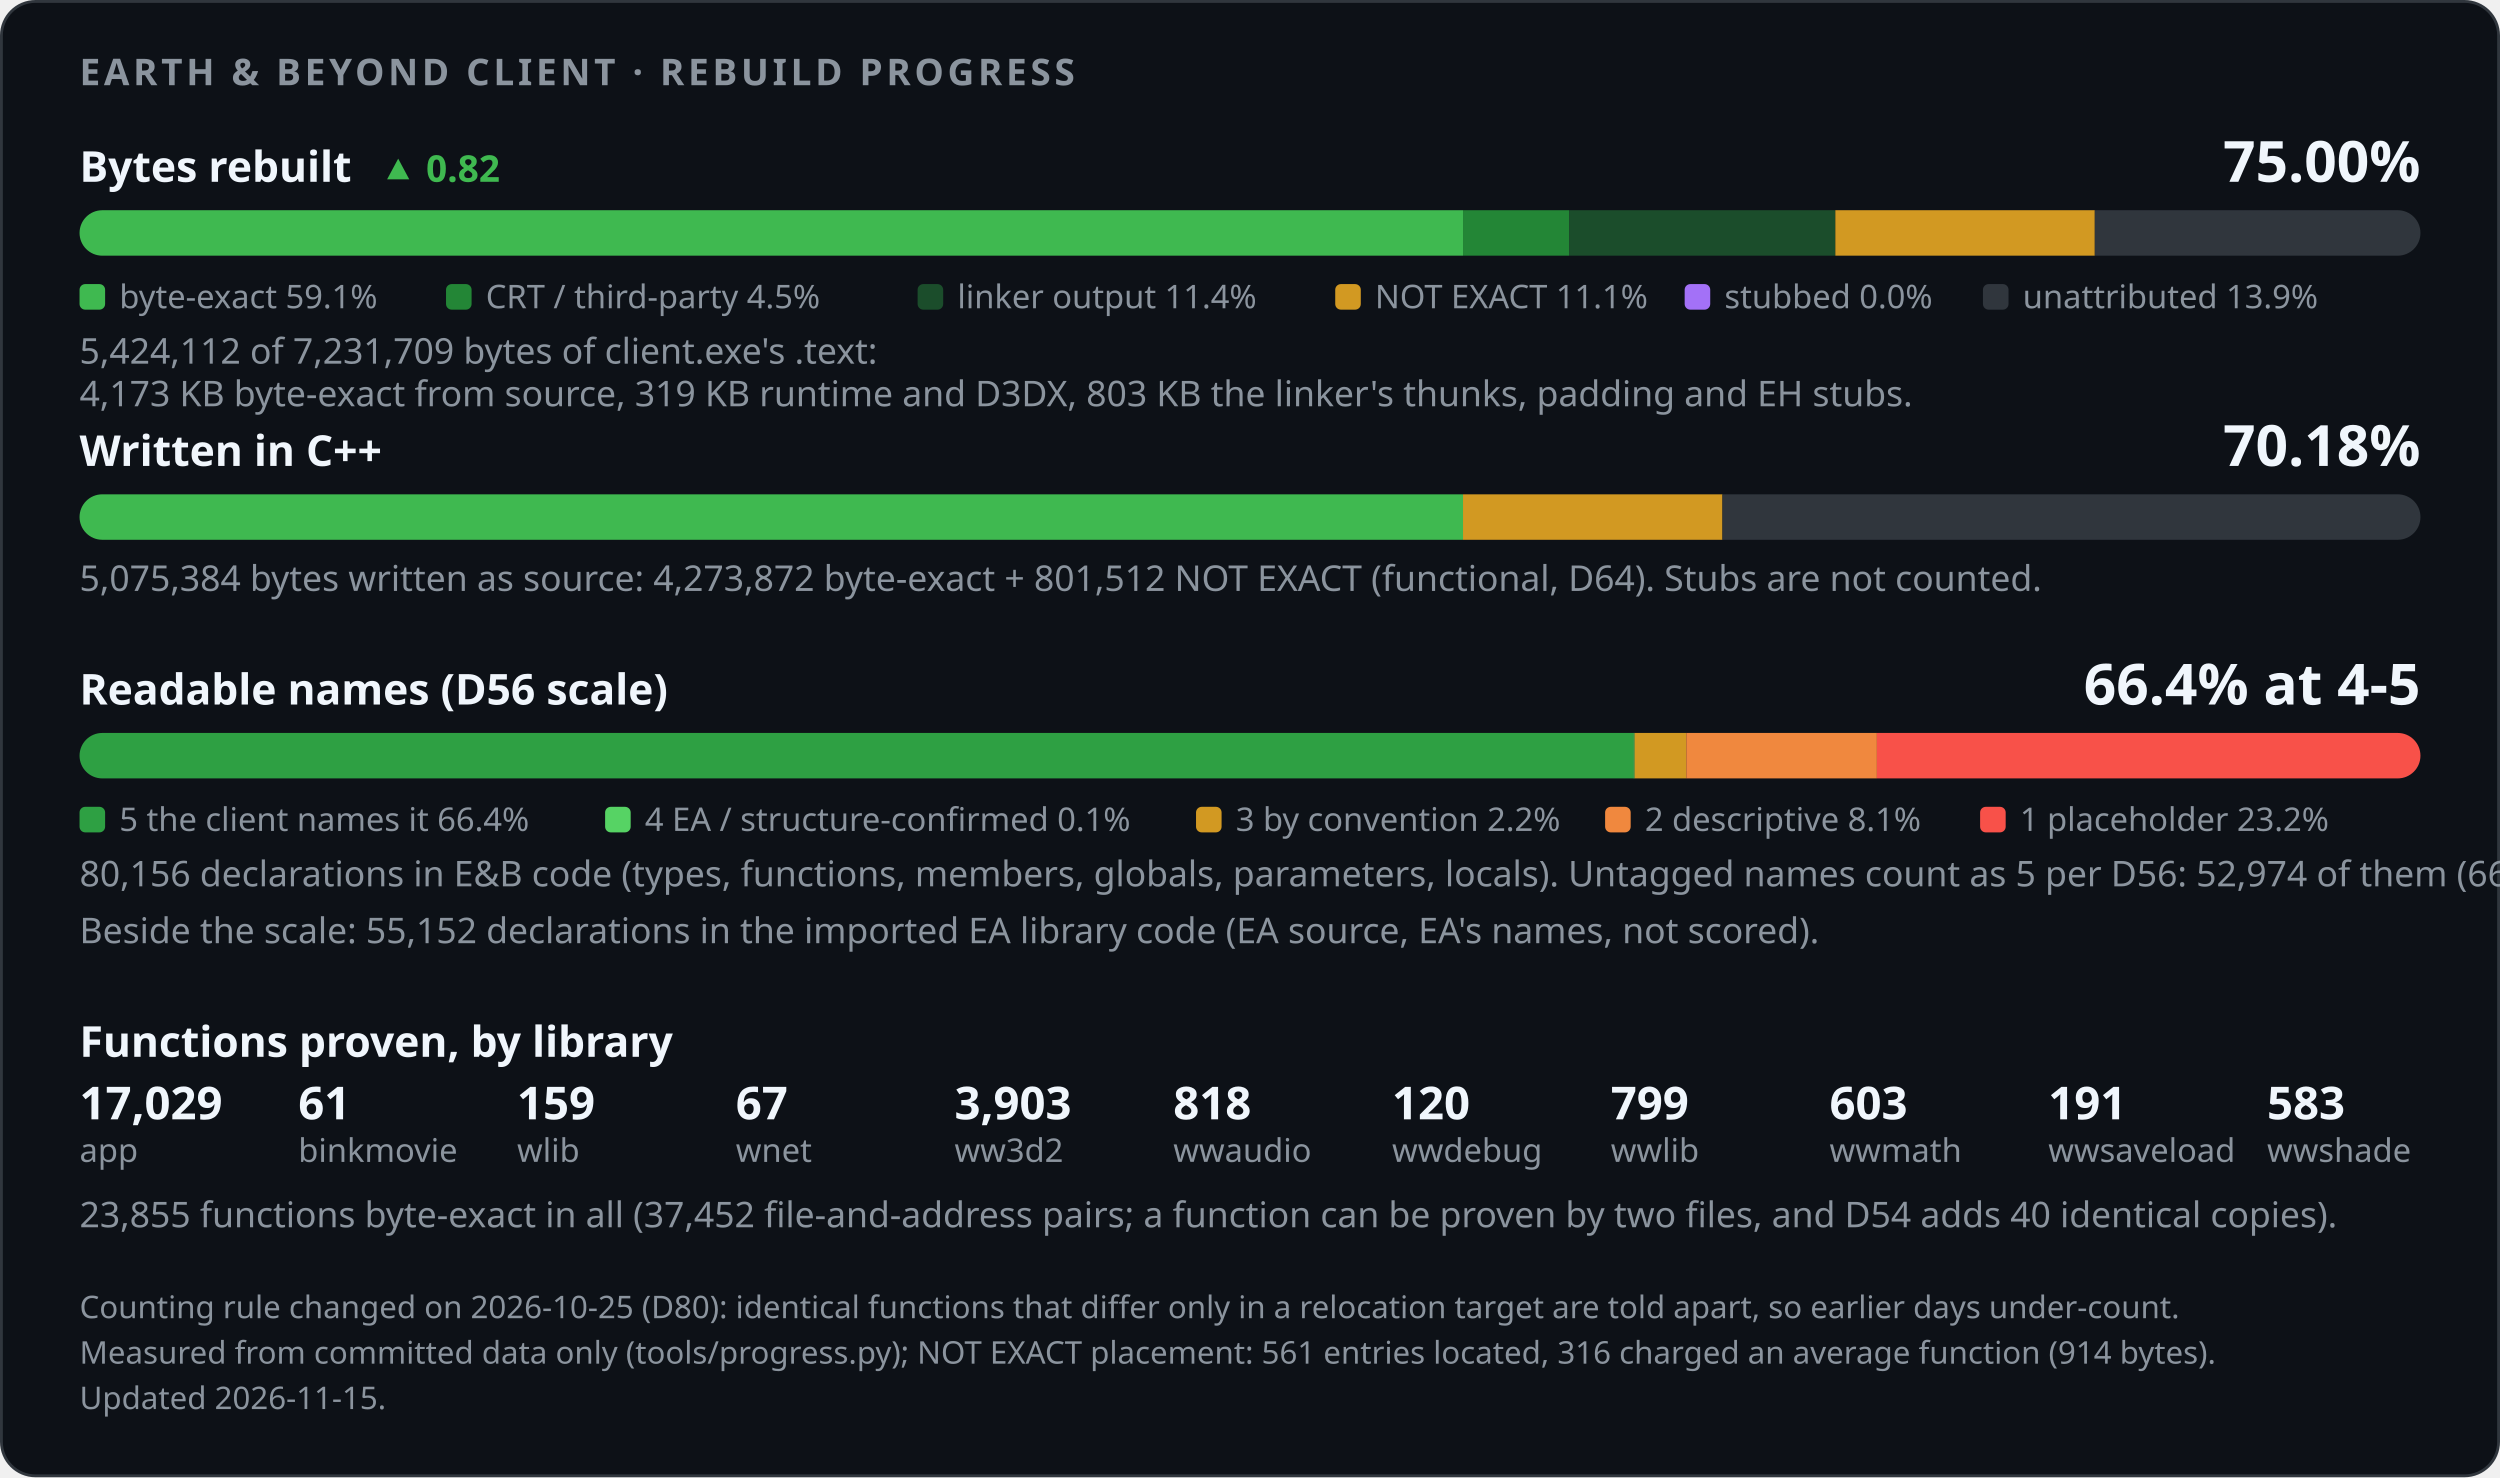
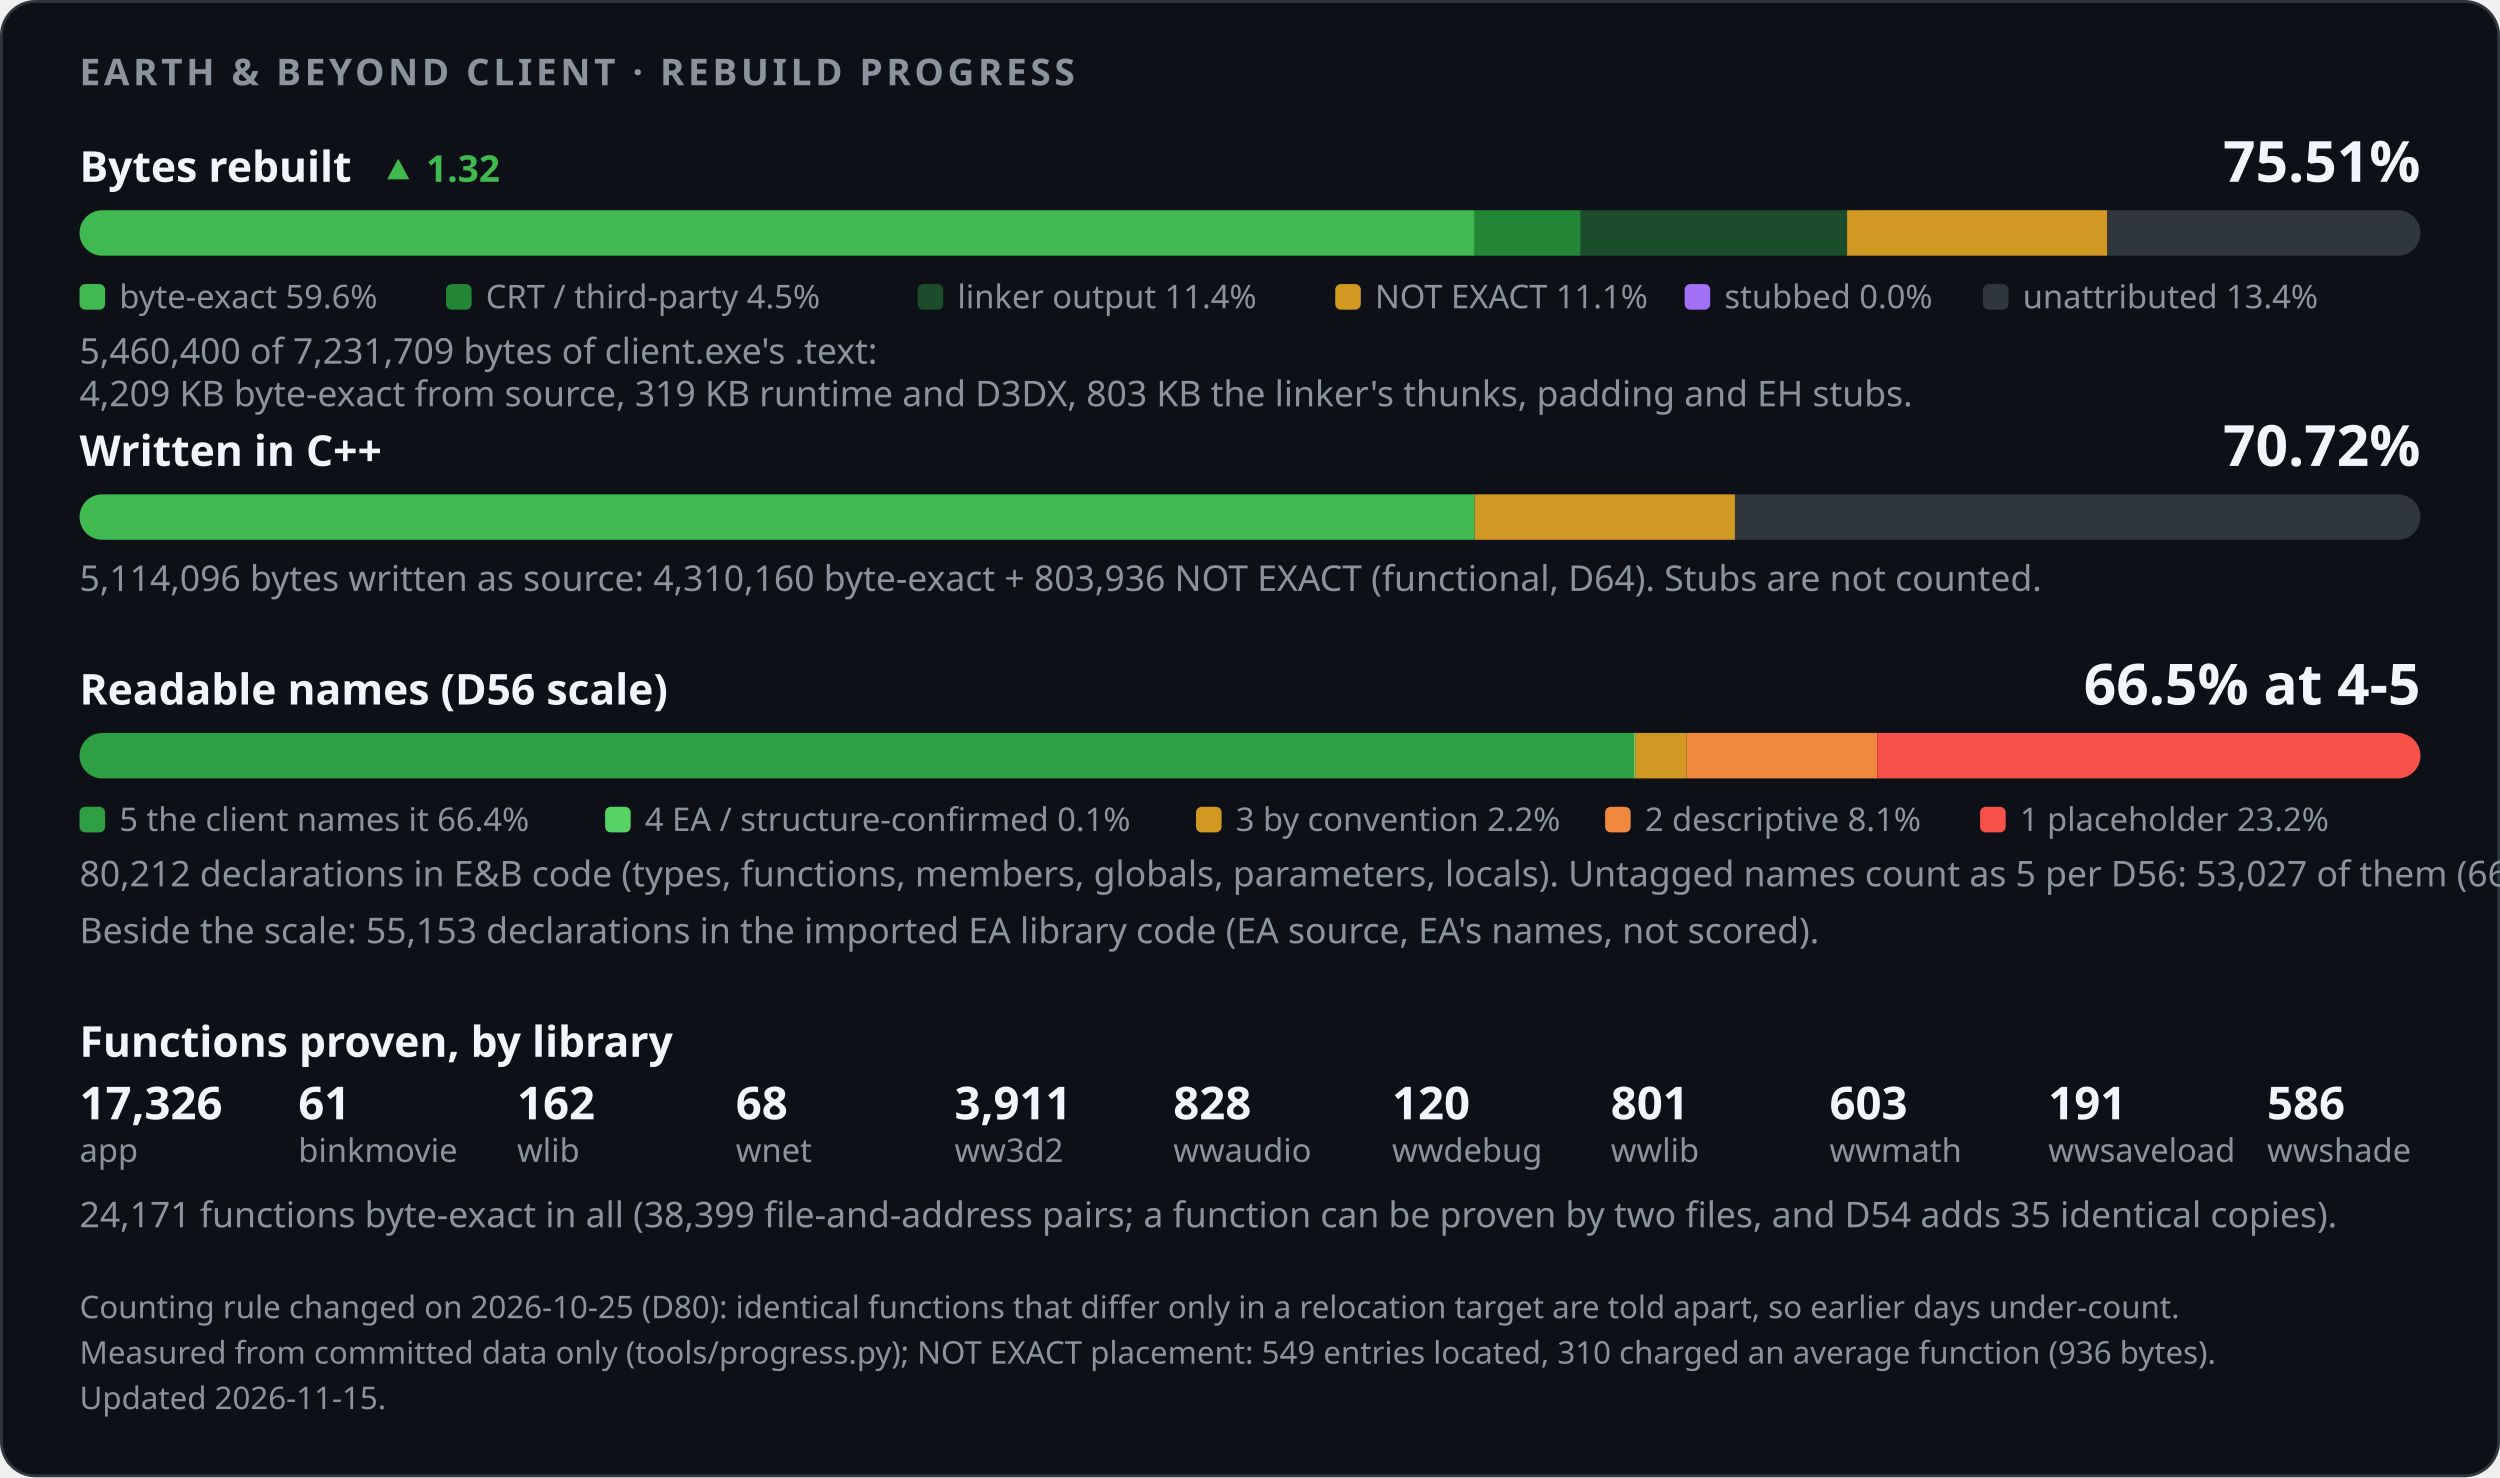
<svg xmlns="http://www.w3.org/2000/svg" width="880" height="520" viewBox="0 0 880 520" role="img" aria-labelledby="title desc">
  <style>
    .card { fill: #0d1117; stroke: #30363d; } .strong { fill: #f0f6fc; } .muted { fill: #8b949e; }
    .grid { stroke: #30363d; } .up { fill: #3fb950; } .down { fill: #f85149; }
    .s-exact { fill: #3fb950; } .s-notexact { fill: #d29922; } .s-stub { fill: #a371f7; }
    .s-third { fill: #238636; } .s-linker { fill: #1b4d2b; } .s-unattr { fill: #30363d; }
    .l-exact { stroke: #3fb950; } .l-written { stroke: #58a6ff; }
    @media (prefers-color-scheme: light) {
      .card { fill: #ffffff; stroke: #d0d7de; } .strong { fill: #1f2328; } .muted { fill: #59636e; }
      .grid { stroke: #d0d7de; } .up { fill: #1a7f37; } .down { fill: #cf222e; }
      .s-exact { fill: #1a7f37; } .s-third { fill: #4ac26b; } .s-linker { fill: #aceebb; } .s-unattr { fill: #d0d7de; }
      .l-exact { stroke: #1a7f37; } .l-written { stroke: #0969da; }
    }
  </style>
  <rect class="card" x="0.5" y="0.5" width="879" height="519" rx="12" />
  <g font-family="-apple-system,BlinkMacSystemFont,'Segoe UI','Noto Sans',Helvetica,Arial,sans-serif">
    <text x="28" y="30" class="muted" font-size="13" font-weight="600" letter-spacing="1.3">EARTH &amp; BEYOND CLIENT · REBUILD PROGRESS</text>
-     <text x="28" y="64" class="strong" font-size="15" font-weight="600">Bytes rebuilt<tspan class="up" dx="10" font-size="13" font-weight="600">▲ 0.82</tspan>
+     <text x="28" y="64" class="strong" font-size="15" font-weight="600">Bytes rebuilt<tspan class="up" dx="10" font-size="13" font-weight="600">▲ 1.32</tspan>
    </text>
-     <text x="852" y="64" class="strong" font-size="20" font-weight="700" text-anchor="end">75.00%</text>
+     <text x="852" y="64" class="strong" font-size="20" font-weight="700" text-anchor="end">75.51%</text>
    <clipPath id="clip74">
      <rect x="28" y="74" width="824" height="16" rx="8.0" />
    </clipPath>
    <g clip-path="url(#clip74)">
-       <rect x="28.00" y="74" width="486.98" height="16" class="s-exact" />
-       <rect x="514.98" y="74" width="37.32" height="16" class="s-third" />
-       <rect x="552.30" y="74" width="93.74" height="16" class="s-linker" />
-       <rect x="646.04" y="74" width="91.33" height="16" class="s-notexact" />
-       <rect x="737.36" y="74" width="0.00" height="16" class="s-stub" />
-       <rect x="737.37" y="74" width="114.63" height="16" class="s-unattr" />
+       <rect x="28.00" y="74" width="491.11" height="16" class="s-exact" />
+       <rect x="519.11" y="74" width="37.32" height="16" class="s-third" />
+       <rect x="556.43" y="74" width="93.74" height="16" class="s-linker" />
+       <rect x="650.17" y="74" width="91.60" height="16" class="s-notexact" />
+       <rect x="741.77" y="74" width="0.00" height="16" class="s-stub" />
+       <rect x="741.78" y="74" width="110.22" height="16" class="s-unattr" />
    </g>
    <rect x="28" y="100" width="9" height="9" rx="2" class="s-exact" />
-     <text x="42" y="108.5" class="muted" font-size="11.5">byte-exact 59.1%</text>
+     <text x="42" y="108.5" class="muted" font-size="11.5">byte-exact 59.6%</text>
    <rect x="157" y="100" width="9" height="9" rx="2" class="s-third" />
    <text x="171" y="108.5" class="muted" font-size="11.5">CRT / third-party 4.5%</text>
    <rect x="323" y="100" width="9" height="9" rx="2" class="s-linker" />
    <text x="337" y="108.5" class="muted" font-size="11.5">linker output 11.4%</text>
    <rect x="470" y="100" width="9" height="9" rx="2" class="s-notexact" />
    <text x="484" y="108.5" class="muted" font-size="11.5">NOT EXACT 11.1%</text>
    <rect x="593" y="100" width="9" height="9" rx="2" class="s-stub" />
    <text x="607" y="108.5" class="muted" font-size="11.5">stubbed 0.0%</text>
    <rect x="698" y="100" width="9" height="9" rx="2" class="s-unattr" />
-     <text x="712" y="108.5" class="muted" font-size="11.5">unattributed 13.9%</text>
-     <text x="28" y="128" class="muted" font-size="12.5">5,424,112 of 7,231,709 bytes of client.exe's .text:</text>
-     <text x="28" y="143" class="muted" font-size="12.5">4,173 KB byte-exact from source, 319 KB runtime and D3DX, 803 KB the linker's thunks, padding and EH stubs.</text>
+     <text x="712" y="108.5" class="muted" font-size="11.5">unattributed 13.4%</text>
+     <text x="28" y="128" class="muted" font-size="12.5">5,460,400 of 7,231,709 bytes of client.exe's .text:</text>
+     <text x="28" y="143" class="muted" font-size="12.5">4,209 KB byte-exact from source, 319 KB runtime and D3DX, 803 KB the linker's thunks, padding and EH stubs.</text>
    <text x="28" y="164" class="strong" font-size="15" font-weight="600">Written in C++</text>
-     <text x="852" y="164" class="strong" font-size="20" font-weight="700" text-anchor="end">70.18%</text>
+     <text x="852" y="164" class="strong" font-size="20" font-weight="700" text-anchor="end">70.72%</text>
    <clipPath id="clip174">
      <rect x="28" y="174" width="824" height="16" rx="8.0" />
    </clipPath>
    <g clip-path="url(#clip174)">
-       <rect x="28.00" y="174" width="486.98" height="16" class="s-exact" />
-       <rect x="514.98" y="174" width="91.33" height="16" class="s-notexact" />
-       <rect x="606.30" y="174" width="245.70" height="16" class="s-unattr" />
+       <rect x="28.00" y="174" width="491.11" height="16" class="s-exact" />
+       <rect x="519.11" y="174" width="91.60" height="16" class="s-notexact" />
+       <rect x="610.71" y="174" width="241.29" height="16" class="s-unattr" />
    </g>
-     <text x="28" y="208" class="muted" font-size="12.5">5,075,384 bytes written as source: 4,273,872 byte-exact + 801,512 NOT EXACT (functional, D64). Stubs are not counted.</text>
+     <text x="28" y="208" class="muted" font-size="12.5">5,114,096 bytes written as source: 4,310,160 byte-exact + 803,936 NOT EXACT (functional, D64). Stubs are not counted.</text>
    <text x="28" y="248" class="strong" font-size="15" font-weight="600">Readable names (D56 scale)</text>
-     <text x="852" y="248" class="strong" font-size="20" font-weight="700" text-anchor="end">66.4% at 4-5</text>
+     <text x="852" y="248" class="strong" font-size="20" font-weight="700" text-anchor="end">66.5% at 4-5</text>
    <clipPath id="clip258">
      <rect x="28" y="258" width="824" height="16" rx="8.0" />
    </clipPath>
    <g clip-path="url(#clip258)">
-       <rect x="28.00" y="258" width="546.97" height="16" fill="#2ea043" />
-       <rect x="574.97" y="258" width="0.42" height="16" fill="#56d364" />
-       <rect x="575.39" y="258" width="18.19" height="16" fill="#d29922" />
-       <rect x="593.57" y="258" width="67.10" height="16" fill="#f0883e" />
-       <rect x="660.67" y="258" width="191.33" height="16" fill="#f85149" />
+       <rect x="28.00" y="258" width="547.15" height="16" fill="#2ea043" />
+       <rect x="575.15" y="258" width="0.42" height="16" fill="#56d364" />
+       <rect x="575.57" y="258" width="18.17" height="16" fill="#d29922" />
+       <rect x="593.74" y="258" width="67.06" height="16" fill="#f0883e" />
+       <rect x="660.80" y="258" width="191.20" height="16" fill="#f85149" />
    </g>
    <rect x="28" y="284" width="9" height="9" rx="2" fill="#2ea043" />
    <text x="42" y="292.5" class="muted" font-size="11.5">5 the client names it 66.4%</text>
    <rect x="213" y="284" width="9" height="9" rx="2" fill="#56d364" />
    <text x="227" y="292.5" class="muted" font-size="11.5">4 EA / structure-confirmed 0.1%</text>
    <rect x="421" y="284" width="9" height="9" rx="2" fill="#d29922" />
    <text x="435" y="292.5" class="muted" font-size="11.5">3 by convention 2.2%</text>
    <rect x="565" y="284" width="9" height="9" rx="2" fill="#f0883e" />
    <text x="579" y="292.5" class="muted" font-size="11.5">2 descriptive 8.1%</text>
    <rect x="697" y="284" width="9" height="9" rx="2" fill="#f85149" />
    <text x="711" y="292.5" class="muted" font-size="11.5">1 placeholder 23.2%</text>
-     <text x="28" y="312" class="muted" font-size="12.5">80,156 declarations in E&amp;B code (types, functions, members, globals, parameters, locals). Untagged names count as 5 per D56: 52,974 of them (66.1%).</text>
-     <text x="28" y="332" class="muted" font-size="12.5">Beside the scale: 55,152 declarations in the imported EA library code (EA source, EA's names, not scored).</text>
+     <text x="28" y="312" class="muted" font-size="12.5">80,212 declarations in E&amp;B code (types, functions, members, globals, parameters, locals). Untagged names count as 5 per D56: 53,027 of them (66.1%).</text>
+     <text x="28" y="332" class="muted" font-size="12.5">Beside the scale: 55,153 declarations in the imported EA library code (EA source, EA's names, not scored).</text>
    <text x="28" y="372" class="strong" font-size="15" font-weight="600">Functions proven, by library</text>
-     <text x="28" y="394" class="strong" font-size="16" font-weight="700">17,029</text>
+     <text x="28" y="394" class="strong" font-size="16" font-weight="700">17,326</text>
    <text x="28" y="409" class="muted" font-size="11.5">app</text>
    <text x="105" y="394" class="strong" font-size="16" font-weight="700">61</text>
    <text x="105" y="409" class="muted" font-size="11.5">binkmovie</text>
-     <text x="182" y="394" class="strong" font-size="16" font-weight="700">159</text>
+     <text x="182" y="394" class="strong" font-size="16" font-weight="700">162</text>
    <text x="182" y="409" class="muted" font-size="11.5">wlib</text>
-     <text x="259" y="394" class="strong" font-size="16" font-weight="700">67</text>
+     <text x="259" y="394" class="strong" font-size="16" font-weight="700">68</text>
    <text x="259" y="409" class="muted" font-size="11.5">wnet</text>
-     <text x="336" y="394" class="strong" font-size="16" font-weight="700">3,903</text>
+     <text x="336" y="394" class="strong" font-size="16" font-weight="700">3,911</text>
    <text x="336" y="409" class="muted" font-size="11.5">ww3d2</text>
-     <text x="413" y="394" class="strong" font-size="16" font-weight="700">818</text>
+     <text x="413" y="394" class="strong" font-size="16" font-weight="700">828</text>
    <text x="413" y="409" class="muted" font-size="11.5">wwaudio</text>
    <text x="490" y="394" class="strong" font-size="16" font-weight="700">120</text>
    <text x="490" y="409" class="muted" font-size="11.5">wwdebug</text>
-     <text x="567" y="394" class="strong" font-size="16" font-weight="700">799</text>
+     <text x="567" y="394" class="strong" font-size="16" font-weight="700">801</text>
    <text x="567" y="409" class="muted" font-size="11.5">wwlib</text>
    <text x="644" y="394" class="strong" font-size="16" font-weight="700">603</text>
    <text x="644" y="409" class="muted" font-size="11.5">wwmath</text>
    <text x="721" y="394" class="strong" font-size="16" font-weight="700">191</text>
    <text x="721" y="409" class="muted" font-size="11.5">wwsaveload</text>
-     <text x="798" y="394" class="strong" font-size="16" font-weight="700">583</text>
+     <text x="798" y="394" class="strong" font-size="16" font-weight="700">586</text>
    <text x="798" y="409" class="muted" font-size="11.5">wwshade</text>
-     <text x="28" y="432" class="muted" font-size="12.5">23,855 functions byte-exact in all (37,452 file-and-address pairs; a function can be proven by two files, and D54 adds 40 identical copies).</text>
+     <text x="28" y="432" class="muted" font-size="12.5">24,171 functions byte-exact in all (38,399 file-and-address pairs; a function can be proven by two files, and D54 adds 35 identical copies).</text>
    <text x="28" y="464" class="muted" font-size="11">Counting rule changed on 2026-10-25 (D80): identical functions that differ only in a relocation target are told apart, so earlier days under-count.</text>
-     <text x="28" y="480" class="muted" font-size="11">Measured from committed data only (tools/progress.py); NOT EXACT placement: 561 entries located, 316 charged an average function (914 bytes).</text>
+     <text x="28" y="480" class="muted" font-size="11">Measured from committed data only (tools/progress.py); NOT EXACT placement: 549 entries located, 310 charged an average function (936 bytes).</text>
    <text x="28" y="496" class="muted" font-size="11">Updated 2026-11-15.</text>
  </g>
</svg>
